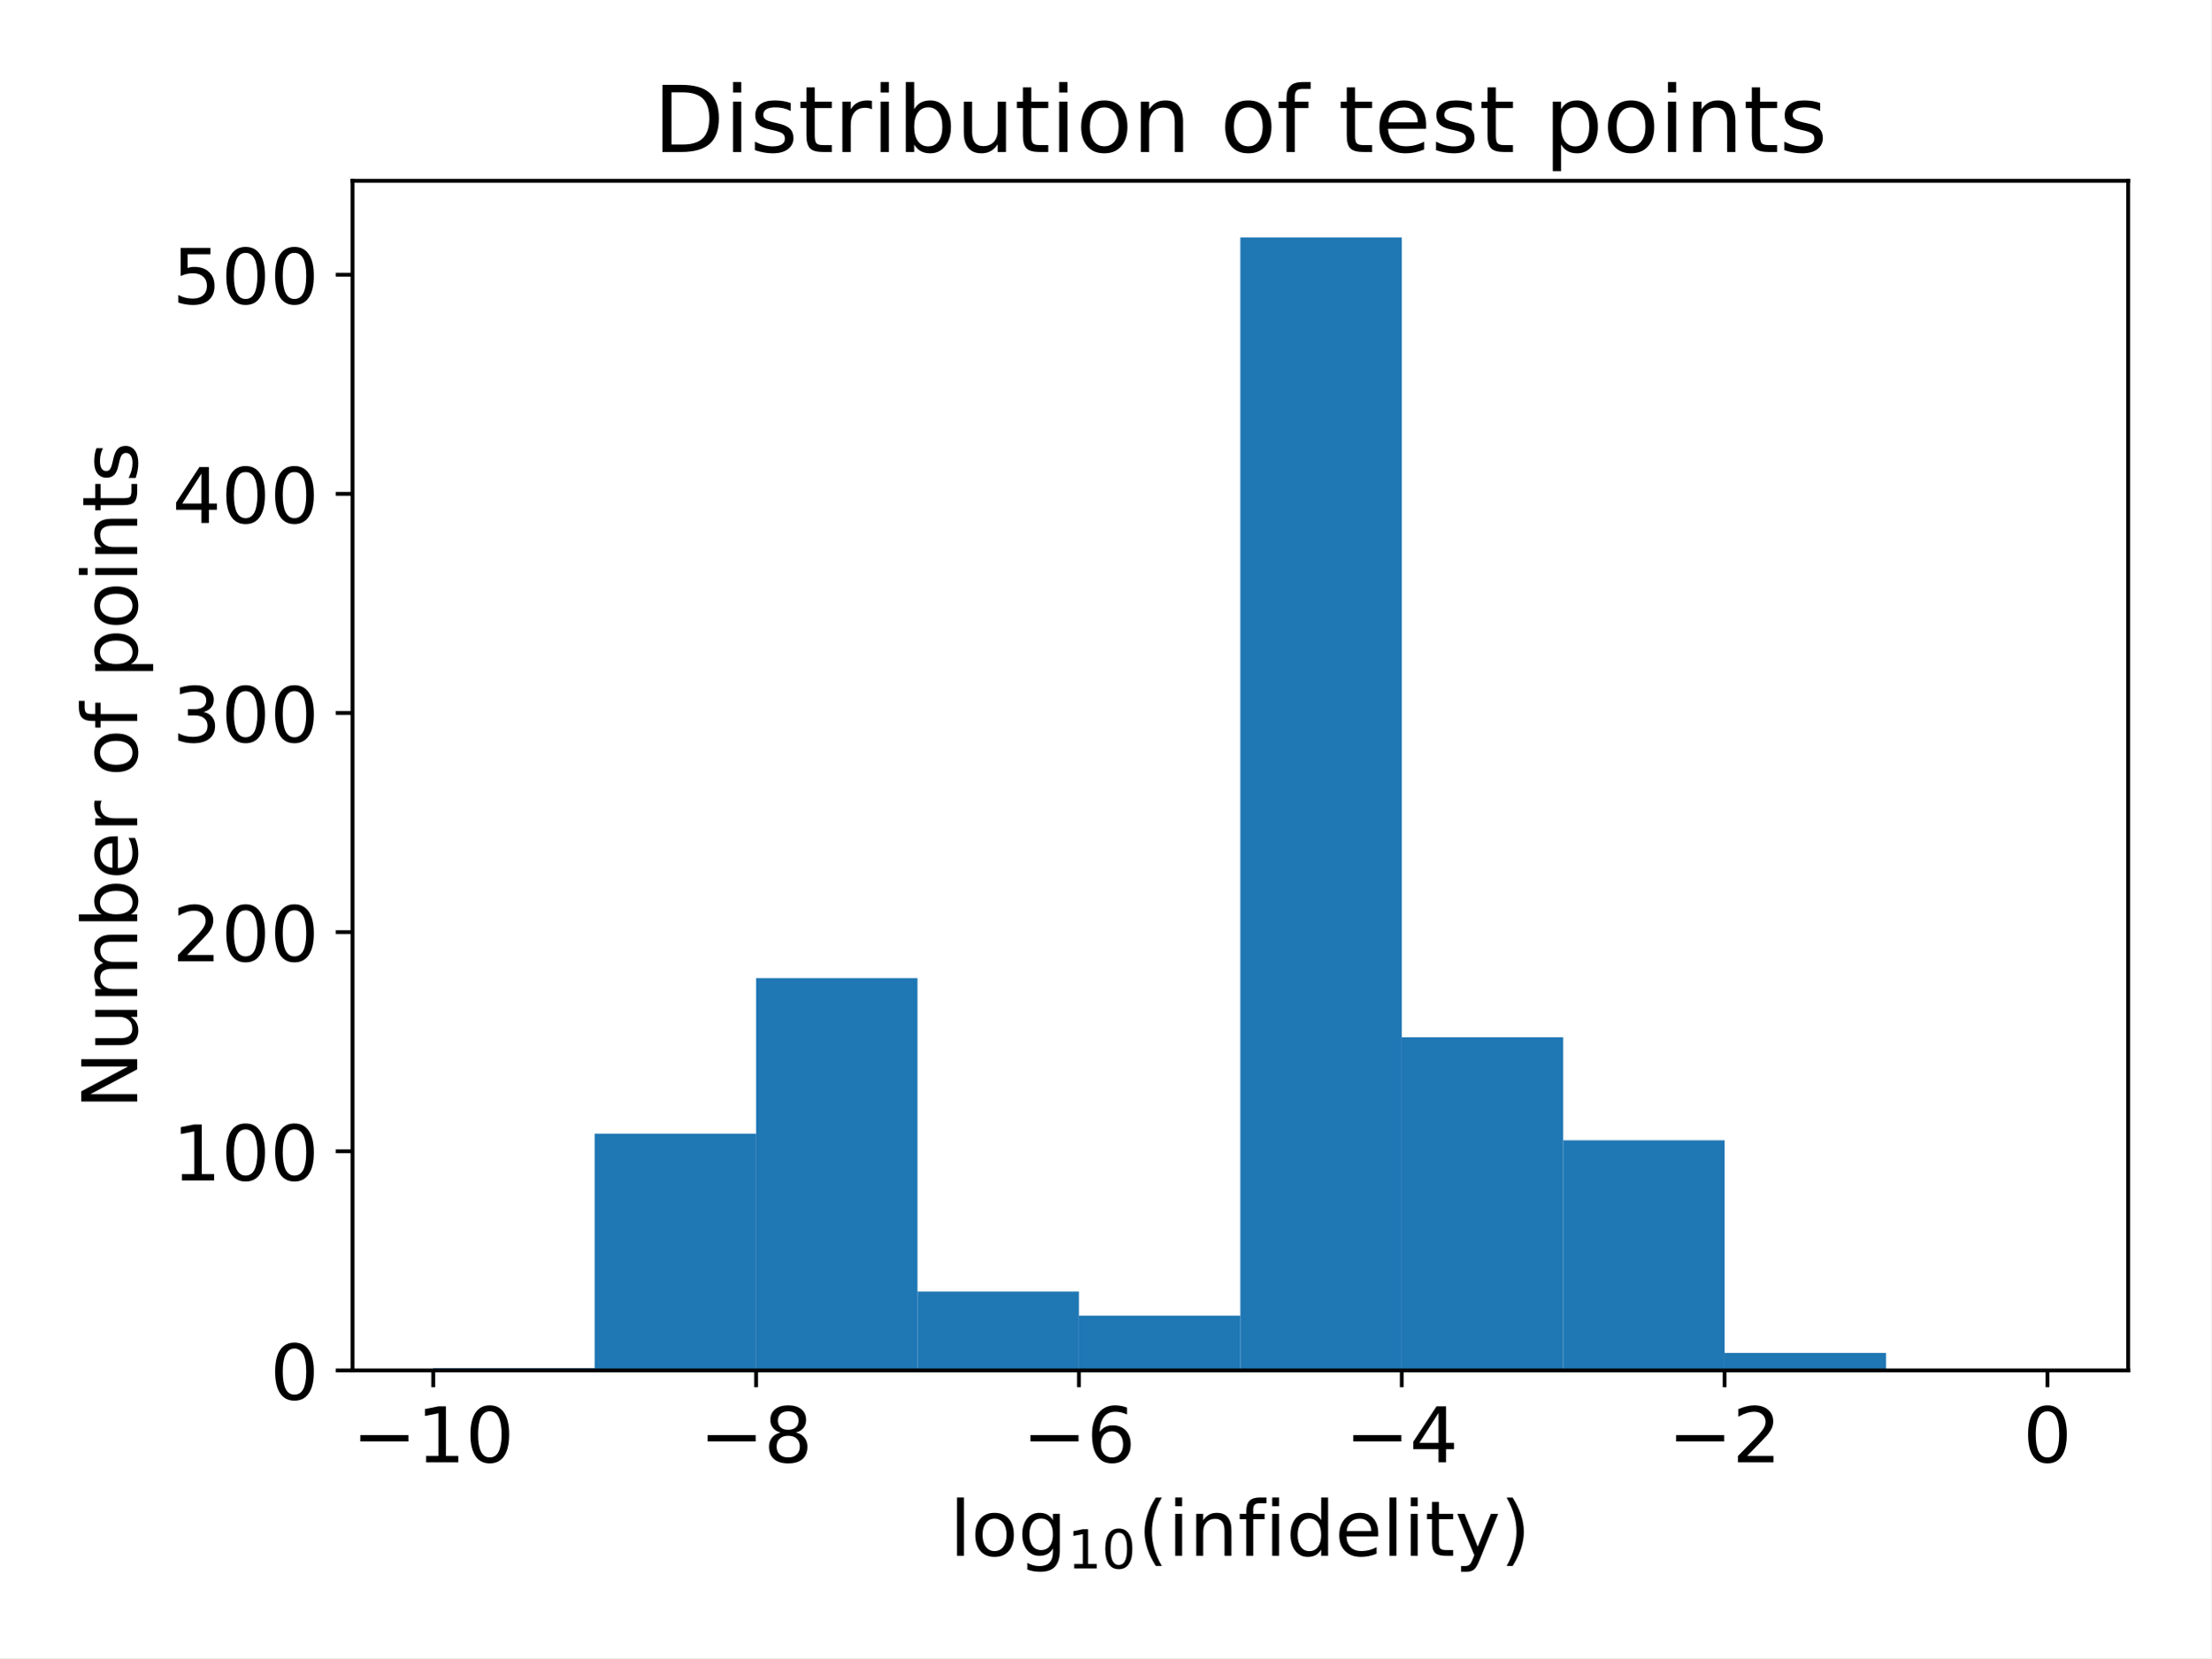
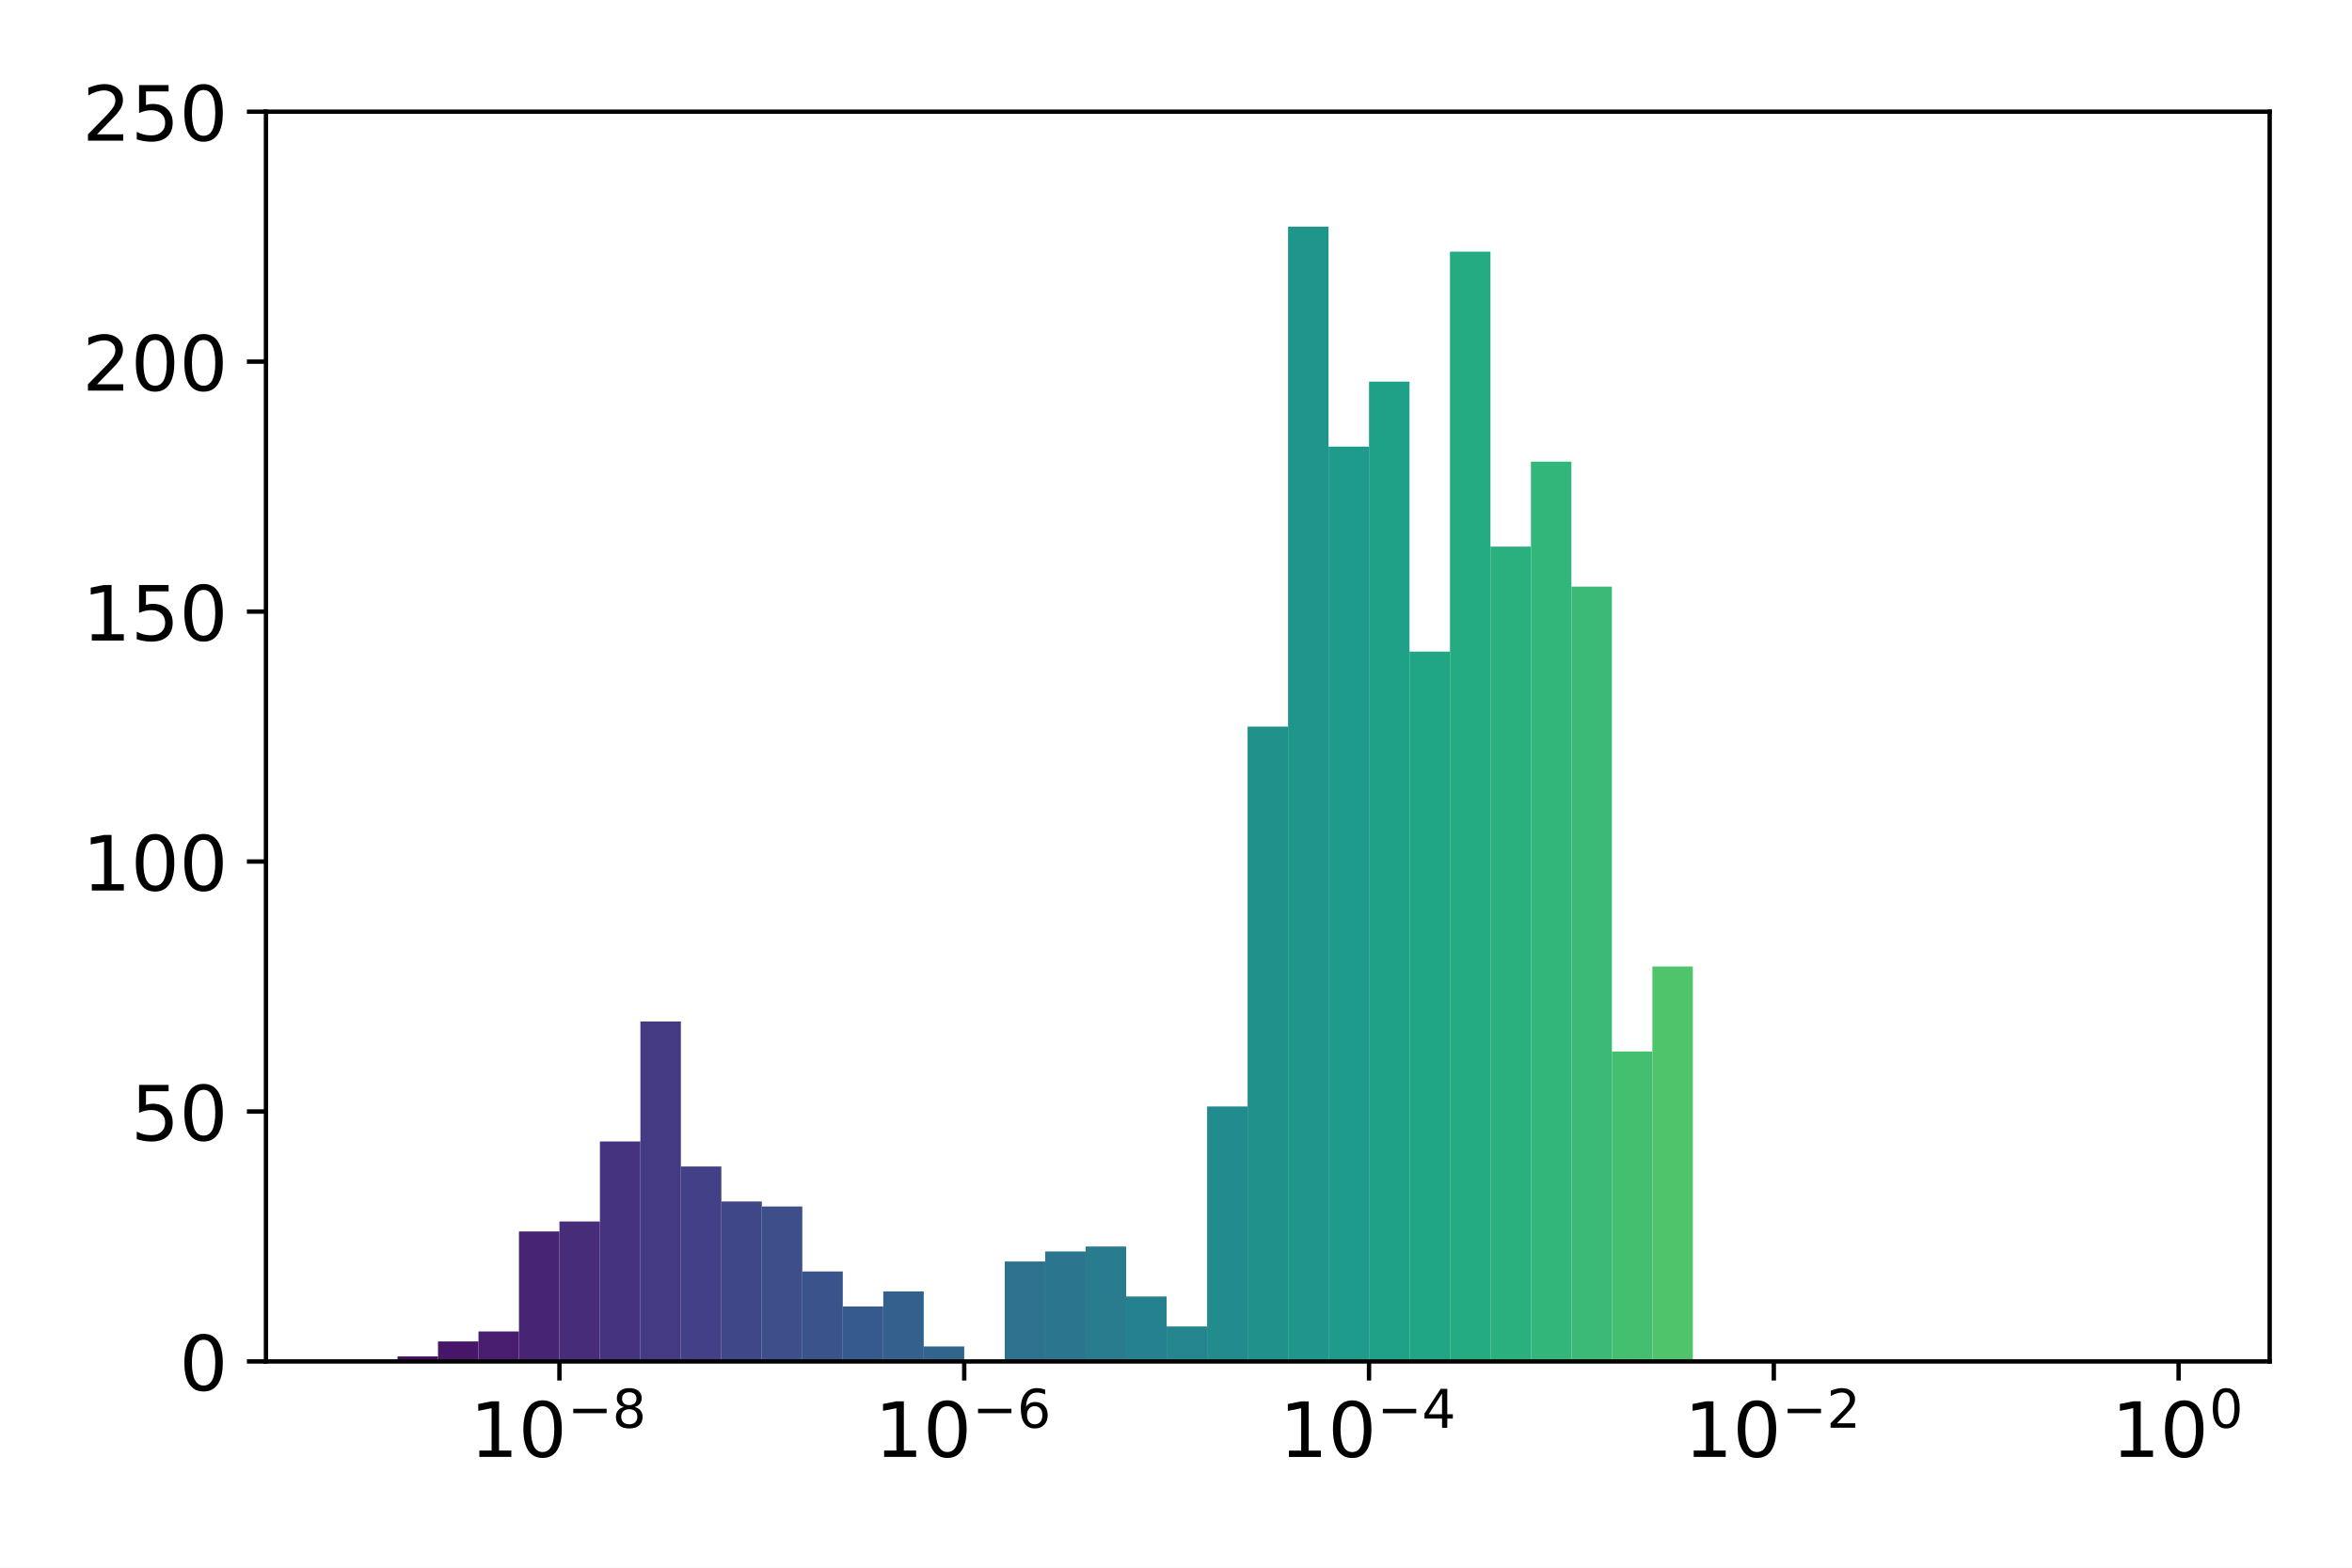
- <svg xmlns="http://www.w3.org/2000/svg" xmlns:xlink="http://www.w3.org/1999/xlink" width="460.8pt" height="345.6pt" viewBox="0 0 460.8 345.6" version="1.1">
+ <svg xmlns="http://www.w3.org/2000/svg" xmlns:xlink="http://www.w3.org/1999/xlink" width="432pt" height="288pt" viewBox="0 0 432 288" version="1.1">
  <defs>
    <style type="text/css">*{stroke-linejoin: round; stroke-linecap: butt}</style>
  </defs>
  <g id="figure_1">
    <g id="patch_1">
-       <path d="M 0 345.6  L 460.8 345.6  L 460.8 0  L 0 0  z " style="fill: #ffffff" />
+       <path d="M 0 288  L 432 288  L 432 0  L 0 0  z " style="fill: #ffffff" />
    </g>
    <g id="axes_1">
      <g id="patch_2">
-         <path d="M 73.46 285.64  L 443.52 285.64  L 443.52 37.68  L 73.46 37.68  z " style="fill: #ffffff" />
+         <path d="M 48.85 250.112  L 416.88 250.112  L 416.88 20.52  L 48.85 20.52  z " style="fill: #ffffff" />
      </g>
      <g id="patch_3">
-         <path d="M 90.281 285.64  L 123.923 285.64  L 123.923 285.183  L 90.281 285.183  z " clip-path="url(#p1a41795c93)" style="fill: #1f77b4" />
+         <path d="M 65.579 250.112  L 73.014 250.112  L 73.014 250.112  L 65.579 250.112  z " clip-path="url(#p03cab49d89)" style="fill: #450559" />
      </g>
      <g id="patch_4">
-         <path d="M 123.923 285.64  L 157.565 285.64  L 157.565 236.308  L 123.923 236.308  z " clip-path="url(#p1a41795c93)" style="fill: #1f77b4" />
+         <path d="M 73.014 250.112  L 80.449 250.112  L 80.449 249.194  L 73.014 249.194  z " clip-path="url(#p03cab49d89)" style="fill: #470d60" />
      </g>
      <g id="patch_5">
-         <path d="M 157.565 285.64  L 191.206 285.64  L 191.206 203.877  L 157.565 203.877  z " clip-path="url(#p1a41795c93)" style="fill: #1f77b4" />
+         <path d="M 80.449 250.112  L 87.883 250.112  L 87.883 246.439  L 80.449 246.439  z " clip-path="url(#p03cab49d89)" style="fill: #481668" />
      </g>
      <g id="patch_6">
-         <path d="M 191.206 285.64  L 224.848 285.64  L 224.848 269.196  L 191.206 269.196  z " clip-path="url(#p1a41795c93)" style="fill: #1f77b4" />
+         <path d="M 87.883 250.112  L 95.318 250.112  L 95.318 244.602  L 87.883 244.602  z " clip-path="url(#p03cab49d89)" style="fill: #481d6f" />
      </g>
      <g id="patch_7">
-         <path d="M 224.848 285.64  L 258.49 285.64  L 258.49 274.221  L 224.848 274.221  z " clip-path="url(#p1a41795c93)" style="fill: #1f77b4" />
+         <path d="M 95.318 250.112  L 102.753 250.112  L 102.753 226.234  L 95.318 226.234  z " clip-path="url(#p03cab49d89)" style="fill: #482475" />
      </g>
      <g id="patch_8">
-         <path d="M 258.49 285.64  L 292.132 285.64  L 292.132 49.488  L 258.49 49.488  z " clip-path="url(#p1a41795c93)" style="fill: #1f77b4" />
+         <path d="M 102.753 250.112  L 110.188 250.112  L 110.188 224.398  L 102.753 224.398  z " clip-path="url(#p03cab49d89)" style="fill: #472c7a" />
      </g>
      <g id="patch_9">
-         <path d="M 292.132 285.64  L 325.774 285.64  L 325.774 216.21  L 292.132 216.21  z " clip-path="url(#p1a41795c93)" style="fill: #1f77b4" />
+         <path d="M 110.188 250.112  L 117.623 250.112  L 117.623 209.704  L 110.188 209.704  z " clip-path="url(#p03cab49d89)" style="fill: #46337f" />
      </g>
      <g id="patch_10">
-         <path d="M 325.774 285.64  L 359.415 285.64  L 359.415 237.679  L 325.774 237.679  z " clip-path="url(#p1a41795c93)" style="fill: #1f77b4" />
+         <path d="M 117.623 250.112  L 125.058 250.112  L 125.058 187.663  L 117.623 187.663  z " clip-path="url(#p03cab49d89)" style="fill: #443983" />
      </g>
      <g id="patch_11">
-         <path d="M 359.415 285.64  L 393.057 285.64  L 393.057 281.986  L 359.415 281.986  z " clip-path="url(#p1a41795c93)" style="fill: #1f77b4" />
+         <path d="M 125.058 250.112  L 132.493 250.112  L 132.493 214.296  L 125.058 214.296  z " clip-path="url(#p03cab49d89)" style="fill: #424086" />
      </g>
      <g id="patch_12">
-         <path d="M 393.057 285.64  L 426.699 285.64  L 426.699 285.64  L 393.057 285.64  z " clip-path="url(#p1a41795c93)" style="fill: #1f77b4" />
+         <path d="M 132.493 250.112  L 139.928 250.112  L 139.928 220.724  L 132.493 220.724  z " clip-path="url(#p03cab49d89)" style="fill: #3f4788" />
+       </g>
+       <g id="patch_13">
+         <path d="M 139.928 250.112  L 147.363 250.112  L 147.363 221.643  L 139.928 221.643  z " clip-path="url(#p03cab49d89)" style="fill: #3d4e8a" />
+       </g>
+       <g id="patch_14">
+         <path d="M 147.363 250.112  L 154.798 250.112  L 154.798 233.581  L 147.363 233.581  z " clip-path="url(#p03cab49d89)" style="fill: #3a538b" />
+       </g>
+       <g id="patch_15">
+         <path d="M 154.798 250.112  L 162.233 250.112  L 162.233 240.01  L 154.798 240.01  z " clip-path="url(#p03cab49d89)" style="fill: #375a8c" />
+       </g>
+       <g id="patch_16">
+         <path d="M 162.233 250.112  L 169.668 250.112  L 169.668 237.255  L 162.233 237.255  z " clip-path="url(#p03cab49d89)" style="fill: #34608d" />
+       </g>
+       <g id="patch_17">
+         <path d="M 169.668 250.112  L 177.103 250.112  L 177.103 247.357  L 169.668 247.357  z " clip-path="url(#p03cab49d89)" style="fill: #32658e" />
+       </g>
+       <g id="patch_18">
+         <path d="M 177.103 250.112  L 184.538 250.112  L 184.538 250.112  L 177.103 250.112  z " clip-path="url(#p03cab49d89)" style="fill: #2f6b8e" />
+       </g>
+       <g id="patch_19">
+         <path d="M 184.538 250.112  L 191.973 250.112  L 191.973 231.745  L 184.538 231.745  z " clip-path="url(#p03cab49d89)" style="fill: #2d718e" />
+       </g>
+       <g id="patch_20">
+         <path d="M 191.973 250.112  L 199.408 250.112  L 199.408 229.908  L 191.973 229.908  z " clip-path="url(#p03cab49d89)" style="fill: #2b758e" />
+       </g>
+       <g id="patch_21">
+         <path d="M 199.408 250.112  L 206.843 250.112  L 206.843 228.99  L 199.408 228.99  z " clip-path="url(#p03cab49d89)" style="fill: #297b8e" />
+       </g>
+       <g id="patch_22">
+         <path d="M 206.843 250.112  L 214.278 250.112  L 214.278 238.173  L 206.843 238.173  z " clip-path="url(#p03cab49d89)" style="fill: #26818e" />
+       </g>
+       <g id="patch_23">
+         <path d="M 214.278 250.112  L 221.713 250.112  L 221.713 243.683  L 214.278 243.683  z " clip-path="url(#p03cab49d89)" style="fill: #25858e" />
+       </g>
+       <g id="patch_24">
+         <path d="M 221.713 250.112  L 229.148 250.112  L 229.148 203.275  L 221.713 203.275  z " clip-path="url(#p03cab49d89)" style="fill: #228b8d" />
+       </g>
+       <g id="patch_25">
+         <path d="M 229.148 250.112  L 236.582 250.112  L 236.582 133.479  L 229.148 133.479  z " clip-path="url(#p03cab49d89)" style="fill: #21918c" />
+       </g>
+       <g id="patch_26">
+         <path d="M 236.582 250.112  L 244.017 250.112  L 244.017 41.642  L 236.582 41.642  z " clip-path="url(#p03cab49d89)" style="fill: #1f968b" />
+       </g>
+       <g id="patch_27">
+         <path d="M 244.017 250.112  L 251.452 250.112  L 251.452 82.051  L 244.017 82.051  z " clip-path="url(#p03cab49d89)" style="fill: #1e9b8a" />
+       </g>
+       <g id="patch_28">
+         <path d="M 251.452 250.112  L 258.887 250.112  L 258.887 70.112  L 251.452 70.112  z " clip-path="url(#p03cab49d89)" style="fill: #1fa188" />
+       </g>
+       <g id="patch_29">
+         <path d="M 258.887 250.112  L 266.322 250.112  L 266.322 119.704  L 258.887 119.704  z " clip-path="url(#p03cab49d89)" style="fill: #21a685" />
+       </g>
+       <g id="patch_30">
+         <path d="M 266.322 250.112  L 273.757 250.112  L 273.757 46.234  L 266.322 46.234  z " clip-path="url(#p03cab49d89)" style="fill: #25ab82" />
+       </g>
+       <g id="patch_31">
+         <path d="M 273.757 250.112  L 281.192 250.112  L 281.192 100.418  L 273.757 100.418  z " clip-path="url(#p03cab49d89)" style="fill: #2ab07f" />
+       </g>
+       <g id="patch_32">
+         <path d="M 281.192 250.112  L 288.627 250.112  L 288.627 84.806  L 281.192 84.806  z " clip-path="url(#p03cab49d89)" style="fill: #32b67a" />
+       </g>
+       <g id="patch_33">
+         <path d="M 288.627 250.112  L 296.062 250.112  L 296.062 107.765  L 288.627 107.765  z " clip-path="url(#p03cab49d89)" style="fill: #3aba76" />
+       </g>
+       <g id="patch_34">
+         <path d="M 296.062 250.112  L 303.497 250.112  L 303.497 193.173  L 296.062 193.173  z " clip-path="url(#p03cab49d89)" style="fill: #44bf70" />
+       </g>
+       <g id="patch_35">
+         <path d="M 303.497 250.112  L 310.932 250.112  L 310.932 177.561  L 303.497 177.561  z " clip-path="url(#p03cab49d89)" style="fill: #50c46a" />
+       </g>
+       <g id="patch_36">
+         <path d="M 310.932 250.112  L 318.367 250.112  L 318.367 250.112  L 310.932 250.112  z " clip-path="url(#p03cab49d89)" style="fill: #5ac864" />
+       </g>
+       <g id="patch_37">
+         <path d="M 318.367 250.112  L 325.802 250.112  L 325.802 250.112  L 318.367 250.112  z " clip-path="url(#p03cab49d89)" style="fill: #67cc5c" />
+       </g>
+       <g id="patch_38">
+         <path d="M 325.802 250.112  L 333.237 250.112  L 333.237 250.112  L 325.802 250.112  z " clip-path="url(#p03cab49d89)" style="fill: #75d054" />
+       </g>
+       <g id="patch_39">
+         <path d="M 333.237 250.112  L 340.672 250.112  L 340.672 250.112  L 333.237 250.112  z " clip-path="url(#p03cab49d89)" style="fill: #81d34d" />
+       </g>
+       <g id="patch_40">
+         <path d="M 340.672 250.112  L 348.107 250.112  L 348.107 250.112  L 340.672 250.112  z " clip-path="url(#p03cab49d89)" style="fill: #90d743" />
+       </g>
+       <g id="patch_41">
+         <path d="M 348.107 250.112  L 355.542 250.112  L 355.542 250.112  L 348.107 250.112  z " clip-path="url(#p03cab49d89)" style="fill: #a0da39" />
+       </g>
+       <g id="patch_42">
+         <path d="M 355.542 250.112  L 362.977 250.112  L 362.977 250.112  L 355.542 250.112  z " clip-path="url(#p03cab49d89)" style="fill: #b0dd2f" />
+       </g>
+       <g id="patch_43">
+         <path d="M 362.977 250.112  L 370.412 250.112  L 370.412 250.112  L 362.977 250.112  z " clip-path="url(#p03cab49d89)" style="fill: #bddf26" />
+       </g>
+       <g id="patch_44">
+         <path d="M 370.412 250.112  L 377.847 250.112  L 377.847 250.112  L 370.412 250.112  z " clip-path="url(#p03cab49d89)" style="fill: #cde11d" />
+       </g>
+       <g id="patch_45">
+         <path d="M 377.847 250.112  L 385.281 250.112  L 385.281 250.112  L 377.847 250.112  z " clip-path="url(#p03cab49d89)" style="fill: #dde318" />
+       </g>
+       <g id="patch_46">
+         <path d="M 385.281 250.112  L 392.716 250.112  L 392.716 250.112  L 385.281 250.112  z " clip-path="url(#p03cab49d89)" style="fill: #eae51a" />
+       </g>
+       <g id="patch_47">
+         <path d="M 392.716 250.112  L 400.151 250.112  L 400.151 250.112  L 392.716 250.112  z " clip-path="url(#p03cab49d89)" style="fill: #f8e621" />
      </g>
      <g id="matplotlib.axis_1">
        <g id="xtick_1">
          <g id="line2d_1">
            <defs>
-               <path id="m1c0f7dd392" d="M 0 0  L 0 3.5  " style="stroke: #000000; stroke-width: 0.8" />
+               <path id="mf6083e3ed9" d="M 0 0  L 0 3.5  " style="stroke: #000000; stroke-width: 0.8" />
            </defs>
            <g>
-               <use xlink:href="#m1c0f7dd392" x="90.281" y="285.64" style="stroke: #000000; stroke-width: 0.8" />
+               <use xlink:href="#mf6083e3ed9" x="102.753" y="250.112" style="stroke: #000000; stroke-width: 0.8" />
            </g>
          </g>
          <g id="text_1">
-             <g transform="translate(73.39716 304.7975)scale(0.16 -0.16)">
-               <defs>
-                 <path id="DejaVuSans-2212" d="M 678 2272  L 4684 2272  L 4684 1741  L 678 1741  L 678 2272  z " transform="scale(0.015625)" />
+             <g transform="translate(86.30338 267.7498) scale(0.14 -0.14)">
+               <defs>
                <path id="DejaVuSans-31" d="M 794 531  L 1825 531  L 1825 4091  L 703 3866  L 703 4441  L 1819 4666  L 2450 4666  L 2450 531  L 3481 531  L 3481 0  L 794 0  L 794 531  z " transform="scale(0.015625)" />
                <path id="DejaVuSans-30" d="M 2034 4250  Q 1547 4250 1301 3770  Q 1056 3291 1056 2328  Q 1056 1369 1301 889  Q 1547 409 2034 409  Q 2525 409 2770 889  Q 3016 1369 3016 2328  Q 3016 3291 2770 3770  Q 2525 4250 2034 4250  z M 2034 4750  Q 2819 4750 3233 4129  Q 3647 3509 3647 2328  Q 3647 1150 3233 529  Q 2819 -91 2034 -91  Q 1250 -91 836 529  Q 422 1150 422 2328  Q 422 3509 836 4129  Q 1250 4750 2034 4750  z " transform="scale(0.015625)" />
-               </defs>
-               <use xlink:href="#DejaVuSans-2212" />
-               <use xlink:href="#DejaVuSans-31" x="83.789" />
-               <use xlink:href="#DejaVuSans-30" x="147.412" />
+                 <path id="DejaVuSans-2212" d="M 678 2272  L 4684 2272  L 4684 1741  L 678 1741  L 678 2272  z " transform="scale(0.015625)" />
+                 <path id="DejaVuSans-38" d="M 2034 2216  Q 1584 2216 1326 1975  Q 1069 1734 1069 1313  Q 1069 891 1326 650  Q 1584 409 2034 409  Q 2484 409 2743 651  Q 3003 894 3003 1313  Q 3003 1734 2745 1975  Q 2488 2216 2034 2216  z M 1403 2484  Q 997 2584 770 2862  Q 544 3141 544 3541  Q 544 4100 942 4425  Q 1341 4750 2034 4750  Q 2731 4750 3128 4425  Q 3525 4100 3525 3541  Q 3525 3141 3298 2862  Q 3072 2584 2669 2484  Q 3125 2378 3379 2068  Q 3634 1759 3634 1313  Q 3634 634 3220 271  Q 2806 -91 2034 -91  Q 1263 -91 848 271  Q 434 634 434 1313  Q 434 1759 690 2068  Q 947 2378 1403 2484  z M 1172 3481  Q 1172 3119 1398 2916  Q 1625 2713 2034 2713  Q 2441 2713 2670 2916  Q 2900 3119 2900 3481  Q 2900 3844 2670 4047  Q 2441 4250 2034 4250  Q 1625 4250 1398 4047  Q 1172 3844 1172 3481  z " transform="scale(0.015625)" />
+               </defs>
+               <use xlink:href="#DejaVuSans-31" transform="translate(0 0.765625)" />
+               <use xlink:href="#DejaVuSans-30" transform="translate(63.62305 0.765625)" />
+               <use xlink:href="#DejaVuSans-2212" transform="translate(128.2031 39.04688) scale(0.7)" />
+               <use xlink:href="#DejaVuSans-38" transform="translate(186.8555 39.04688) scale(0.7)" />
            </g>
          </g>
        </g>
        <g id="xtick_2">
          <g id="line2d_2">
            <g>
-               <use xlink:href="#m1c0f7dd392" x="157.565" y="285.64" style="stroke: #000000; stroke-width: 0.8" />
+               <use xlink:href="#mf6083e3ed9" x="177.103" y="250.112" style="stroke: #000000; stroke-width: 0.8" />
            </g>
          </g>
          <g id="text_2">
-             <g transform="translate(145.7708 304.7975)scale(0.16 -0.16)">
-               <defs>
-                 <path id="DejaVuSans-38" d="M 2034 2216  Q 1584 2216 1326 1975  Q 1069 1734 1069 1313  Q 1069 891 1326 650  Q 1584 409 2034 409  Q 2484 409 2743 651  Q 3003 894 3003 1313  Q 3003 1734 2745 1975  Q 2488 2216 2034 2216  z M 1403 2484  Q 997 2584 770 2862  Q 544 3141 544 3541  Q 544 4100 942 4425  Q 1341 4750 2034 4750  Q 2731 4750 3128 4425  Q 3525 4100 3525 3541  Q 3525 3141 3298 2862  Q 3072 2584 2669 2484  Q 3125 2378 3379 2068  Q 3634 1759 3634 1313  Q 3634 634 3220 271  Q 2806 -91 2034 -91  Q 1263 -91 848 271  Q 434 634 434 1313  Q 434 1759 690 2068  Q 947 2378 1403 2484  z M 1172 3481  Q 1172 3119 1398 2916  Q 1625 2713 2034 2713  Q 2441 2713 2670 2916  Q 2900 3119 2900 3481  Q 2900 3844 2670 4047  Q 2441 4250 2034 4250  Q 1625 4250 1398 4047  Q 1172 3844 1172 3481  z " transform="scale(0.015625)" />
-               </defs>
-               <use xlink:href="#DejaVuSans-2212" />
-               <use xlink:href="#DejaVuSans-38" x="83.789" />
+             <g transform="translate(160.6529 267.7498) scale(0.14 -0.14)">
+               <defs>
+                 <path id="DejaVuSans-36" d="M 2113 2584  Q 1688 2584 1439 2293  Q 1191 2003 1191 1497  Q 1191 994 1439 701  Q 1688 409 2113 409  Q 2538 409 2786 701  Q 3034 994 3034 1497  Q 3034 2003 2786 2293  Q 2538 2584 2113 2584  z M 3366 4563  L 3366 3988  Q 3128 4100 2886 4159  Q 2644 4219 2406 4219  Q 1781 4219 1451 3797  Q 1122 3375 1075 2522  Q 1259 2794 1537 2939  Q 1816 3084 2150 3084  Q 2853 3084 3261 2657  Q 3669 2231 3669 1497  Q 3669 778 3244 343  Q 2819 -91 2113 -91  Q 1303 -91 875 529  Q 447 1150 447 2328  Q 447 3434 972 4092  Q 1497 4750 2381 4750  Q 2619 4750 2861 4703  Q 3103 4656 3366 4563  z " transform="scale(0.015625)" />
+               </defs>
+               <use xlink:href="#DejaVuSans-31" transform="translate(0 0.765625)" />
+               <use xlink:href="#DejaVuSans-30" transform="translate(63.62305 0.765625)" />
+               <use xlink:href="#DejaVuSans-2212" transform="translate(128.2031 39.04688) scale(0.7)" />
+               <use xlink:href="#DejaVuSans-36" transform="translate(186.8555 39.04688) scale(0.7)" />
            </g>
          </g>
        </g>
        <g id="xtick_3">
          <g id="line2d_3">
            <g>
-               <use xlink:href="#m1c0f7dd392" x="224.848" y="285.64" style="stroke: #000000; stroke-width: 0.8" />
+               <use xlink:href="#mf6083e3ed9" x="251.452" y="250.112" style="stroke: #000000; stroke-width: 0.8" />
            </g>
          </g>
          <g id="text_3">
-             <g transform="translate(213.0544 304.7975)scale(0.16 -0.16)">
-               <defs>
-                 <path id="DejaVuSans-36" d="M 2113 2584  Q 1688 2584 1439 2293  Q 1191 2003 1191 1497  Q 1191 994 1439 701  Q 1688 409 2113 409  Q 2538 409 2786 701  Q 3034 994 3034 1497  Q 3034 2003 2786 2293  Q 2538 2584 2113 2584  z M 3366 4563  L 3366 3988  Q 3128 4100 2886 4159  Q 2644 4219 2406 4219  Q 1781 4219 1451 3797  Q 1122 3375 1075 2522  Q 1259 2794 1537 2939  Q 1816 3084 2150 3084  Q 2853 3084 3261 2657  Q 3669 2231 3669 1497  Q 3669 778 3244 343  Q 2819 -91 2113 -91  Q 1303 -91 875 529  Q 447 1150 447 2328  Q 447 3434 972 4092  Q 1497 4750 2381 4750  Q 2619 4750 2861 4703  Q 3103 4656 3366 4563  z " transform="scale(0.015625)" />
-               </defs>
-               <use xlink:href="#DejaVuSans-2212" />
-               <use xlink:href="#DejaVuSans-36" x="83.789" />
+             <g transform="translate(235.0024 267.7498) scale(0.14 -0.14)">
+               <defs>
+                 <path id="DejaVuSans-34" d="M 2419 4116  L 825 1625  L 2419 1625  L 2419 4116  z M 2253 4666  L 3047 4666  L 3047 1625  L 3713 1625  L 3713 1100  L 3047 1100  L 3047 0  L 2419 0  L 2419 1100  L 313 1100  L 313 1709  L 2253 4666  z " transform="scale(0.015625)" />
+               </defs>
+               <use xlink:href="#DejaVuSans-31" transform="translate(0 0.684375)" />
+               <use xlink:href="#DejaVuSans-30" transform="translate(63.62305 0.684375)" />
+               <use xlink:href="#DejaVuSans-2212" transform="translate(128.2031 38.96563) scale(0.7)" />
+               <use xlink:href="#DejaVuSans-34" transform="translate(186.8555 38.96563) scale(0.7)" />
            </g>
          </g>
        </g>
        <g id="xtick_4">
          <g id="line2d_4">
            <g>
-               <use xlink:href="#m1c0f7dd392" x="292.132" y="285.64" style="stroke: #000000; stroke-width: 0.8" />
+               <use xlink:href="#mf6083e3ed9" x="325.802" y="250.112" style="stroke: #000000; stroke-width: 0.8" />
            </g>
          </g>
          <g id="text_4">
-             <g transform="translate(280.3381 304.7975)scale(0.16 -0.16)">
-               <defs>
-                 <path id="DejaVuSans-34" d="M 2419 4116  L 825 1625  L 2419 1625  L 2419 4116  z M 2253 4666  L 3047 4666  L 3047 1625  L 3713 1625  L 3713 1100  L 3047 1100  L 3047 0  L 2419 0  L 2419 1100  L 313 1100  L 313 1709  L 2253 4666  z " transform="scale(0.015625)" />
-               </defs>
-               <use xlink:href="#DejaVuSans-2212" />
-               <use xlink:href="#DejaVuSans-34" x="83.789" />
+             <g transform="translate(309.3519 267.7498) scale(0.14 -0.14)">
+               <defs>
+                 <path id="DejaVuSans-32" d="M 1228 531  L 3431 531  L 3431 0  L 469 0  L 469 531  Q 828 903 1448 1529  Q 2069 2156 2228 2338  Q 2531 2678 2651 2914  Q 2772 3150 2772 3378  Q 2772 3750 2511 3984  Q 2250 4219 1831 4219  Q 1534 4219 1204 4116  Q 875 4013 500 3803  L 500 4441  Q 881 4594 1212 4672  Q 1544 4750 1819 4750  Q 2544 4750 2975 4387  Q 3406 4025 3406 3419  Q 3406 3131 3298 2873  Q 3191 2616 2906 2266  Q 2828 2175 2409 1742  Q 1991 1309 1228 531  z " transform="scale(0.015625)" />
+               </defs>
+               <use xlink:href="#DejaVuSans-31" transform="translate(0 0.765625)" />
+               <use xlink:href="#DejaVuSans-30" transform="translate(63.62305 0.765625)" />
+               <use xlink:href="#DejaVuSans-2212" transform="translate(128.2031 39.04688) scale(0.7)" />
+               <use xlink:href="#DejaVuSans-32" transform="translate(186.8555 39.04688) scale(0.7)" />
            </g>
          </g>
        </g>
        <g id="xtick_5">
          <g id="line2d_5">
            <g>
-               <use xlink:href="#m1c0f7dd392" x="359.415" y="285.64" style="stroke: #000000; stroke-width: 0.8" />
+               <use xlink:href="#mf6083e3ed9" x="400.151" y="250.112" style="stroke: #000000; stroke-width: 0.8" />
            </g>
          </g>
          <g id="text_5">
-             <g transform="translate(347.6217 304.7975)scale(0.16 -0.16)">
-               <defs>
-                 <path id="DejaVuSans-32" d="M 1228 531  L 3431 531  L 3431 0  L 469 0  L 469 531  Q 828 903 1448 1529  Q 2069 2156 2228 2338  Q 2531 2678 2651 2914  Q 2772 3150 2772 3378  Q 2772 3750 2511 3984  Q 2250 4219 1831 4219  Q 1534 4219 1204 4116  Q 875 4013 500 3803  L 500 4441  Q 881 4594 1212 4672  Q 1544 4750 1819 4750  Q 2544 4750 2975 4387  Q 3406 4025 3406 3419  Q 3406 3131 3298 2873  Q 3191 2616 2906 2266  Q 2828 2175 2409 1742  Q 1991 1309 1228 531  z " transform="scale(0.015625)" />
-               </defs>
-               <use xlink:href="#DejaVuSans-2212" />
-               <use xlink:href="#DejaVuSans-32" x="83.789" />
-             </g>
-           </g>
-         </g>
-         <g id="xtick_6">
-           <g id="line2d_6">
-             <g>
-               <use xlink:href="#m1c0f7dd392" x="426.699" y="285.64" style="stroke: #000000; stroke-width: 0.8" />
-             </g>
-           </g>
-           <g id="text_6">
-             <g transform="translate(421.6091 304.7975)scale(0.16 -0.16)">
-               <use xlink:href="#DejaVuSans-30" />
-             </g>
-           </g>
-         </g>
-         <g id="text_7">
-           <g transform="translate(197.93 324.285)scale(0.16 -0.16)">
-             <defs>
-               <path id="DejaVuSans-6c" d="M 603 4863  L 1178 4863  L 1178 0  L 603 0  L 603 4863  z " transform="scale(0.015625)" />
-               <path id="DejaVuSans-6f" d="M 1959 3097  Q 1497 3097 1228 2736  Q 959 2375 959 1747  Q 959 1119 1226 758  Q 1494 397 1959 397  Q 2419 397 2687 759  Q 2956 1122 2956 1747  Q 2956 2369 2687 2733  Q 2419 3097 1959 3097  z M 1959 3584  Q 2709 3584 3137 3096  Q 3566 2609 3566 1747  Q 3566 888 3137 398  Q 2709 -91 1959 -91  Q 1206 -91 779 398  Q 353 888 353 1747  Q 353 2609 779 3096  Q 1206 3584 1959 3584  z " transform="scale(0.015625)" />
-               <path id="DejaVuSans-67" d="M 2906 1791  Q 2906 2416 2648 2759  Q 2391 3103 1925 3103  Q 1463 3103 1205 2759  Q 947 2416 947 1791  Q 947 1169 1205 825  Q 1463 481 1925 481  Q 2391 481 2648 825  Q 2906 1169 2906 1791  z M 3481 434  Q 3481 -459 3084 -895  Q 2688 -1331 1869 -1331  Q 1566 -1331 1297 -1286  Q 1028 -1241 775 -1147  L 775 -588  Q 1028 -725 1275 -790  Q 1522 -856 1778 -856  Q 2344 -856 2625 -561  Q 2906 -266 2906 331  L 2906 616  Q 2728 306 2450 153  Q 2172 0 1784 0  Q 1141 0 747 490  Q 353 981 353 1791  Q 353 2603 747 3093  Q 1141 3584 1784 3584  Q 2172 3584 2450 3431  Q 2728 3278 2906 2969  L 2906 3500  L 3481 3500  L 3481 434  z " transform="scale(0.015625)" />
-               <path id="DejaVuSans-28" d="M 1984 4856  Q 1566 4138 1362 3434  Q 1159 2731 1159 2009  Q 1159 1288 1364 580  Q 1569 -128 1984 -844  L 1484 -844  Q 1016 -109 783 600  Q 550 1309 550 2009  Q 550 2706 781 3412  Q 1013 4119 1484 4856  L 1984 4856  z " transform="scale(0.015625)" />
-               <path id="DejaVuSans-69" d="M 603 3500  L 1178 3500  L 1178 0  L 603 0  L 603 3500  z M 603 4863  L 1178 4863  L 1178 4134  L 603 4134  L 603 4863  z " transform="scale(0.015625)" />
-               <path id="DejaVuSans-6e" d="M 3513 2113  L 3513 0  L 2938 0  L 2938 2094  Q 2938 2591 2744 2837  Q 2550 3084 2163 3084  Q 1697 3084 1428 2787  Q 1159 2491 1159 1978  L 1159 0  L 581 0  L 581 3500  L 1159 3500  L 1159 2956  Q 1366 3272 1645 3428  Q 1925 3584 2291 3584  Q 2894 3584 3203 3211  Q 3513 2838 3513 2113  z " transform="scale(0.015625)" />
-               <path id="DejaVuSans-66" d="M 2375 4863  L 2375 4384  L 1825 4384  Q 1516 4384 1395 4259  Q 1275 4134 1275 3809  L 1275 3500  L 2222 3500  L 2222 3053  L 1275 3053  L 1275 0  L 697 0  L 697 3053  L 147 3053  L 147 3500  L 697 3500  L 697 3744  Q 697 4328 969 4595  Q 1241 4863 1831 4863  L 2375 4863  z " transform="scale(0.015625)" />
-               <path id="DejaVuSans-64" d="M 2906 2969  L 2906 4863  L 3481 4863  L 3481 0  L 2906 0  L 2906 525  Q 2725 213 2448 61  Q 2172 -91 1784 -91  Q 1150 -91 751 415  Q 353 922 353 1747  Q 353 2572 751 3078  Q 1150 3584 1784 3584  Q 2172 3584 2448 3432  Q 2725 3281 2906 2969  z M 947 1747  Q 947 1113 1208 752  Q 1469 391 1925 391  Q 2381 391 2643 752  Q 2906 1113 2906 1747  Q 2906 2381 2643 2742  Q 2381 3103 1925 3103  Q 1469 3103 1208 2742  Q 947 2381 947 1747  z " transform="scale(0.015625)" />
-               <path id="DejaVuSans-65" d="M 3597 1894  L 3597 1613  L 953 1613  Q 991 1019 1311 708  Q 1631 397 2203 397  Q 2534 397 2845 478  Q 3156 559 3463 722  L 3463 178  Q 3153 47 2828 -22  Q 2503 -91 2169 -91  Q 1331 -91 842 396  Q 353 884 353 1716  Q 353 2575 817 3079  Q 1281 3584 2069 3584  Q 2775 3584 3186 3129  Q 3597 2675 3597 1894  z M 3022 2063  Q 3016 2534 2758 2815  Q 2500 3097 2075 3097  Q 1594 3097 1305 2825  Q 1016 2553 972 2059  L 3022 2063  z " transform="scale(0.015625)" />
-               <path id="DejaVuSans-74" d="M 1172 4494  L 1172 3500  L 2356 3500  L 2356 3053  L 1172 3053  L 1172 1153  Q 1172 725 1289 603  Q 1406 481 1766 481  L 2356 481  L 2356 0  L 1766 0  Q 1100 0 847 248  Q 594 497 594 1153  L 594 3053  L 172 3053  L 172 3500  L 594 3500  L 594 4494  L 1172 4494  z " transform="scale(0.015625)" />
-               <path id="DejaVuSans-79" d="M 2059 -325  Q 1816 -950 1584 -1140  Q 1353 -1331 966 -1331  L 506 -1331  L 506 -850  L 844 -850  Q 1081 -850 1212 -737  Q 1344 -625 1503 -206  L 1606 56  L 191 3500  L 800 3500  L 1894 763  L 2988 3500  L 3597 3500  L 2059 -325  z " transform="scale(0.015625)" />
-               <path id="DejaVuSans-29" d="M 513 4856  L 1013 4856  Q 1481 4119 1714 3412  Q 1947 2706 1947 2009  Q 1947 1309 1714 600  Q 1481 -109 1013 -844  L 513 -844  Q 928 -128 1133 580  Q 1338 1288 1338 2009  Q 1338 2731 1133 3434  Q 928 4138 513 4856  z " transform="scale(0.015625)" />
-             </defs>
-             <use xlink:href="#DejaVuSans-6c" transform="translate(0 0.015625)" />
-             <use xlink:href="#DejaVuSans-6f" transform="translate(27.7832 0.015625)" />
-             <use xlink:href="#DejaVuSans-67" transform="translate(88.96484 0.015625)" />
-             <use xlink:href="#DejaVuSans-31" transform="translate(153.3984 -16.39062)scale(0.7)" />
-             <use xlink:href="#DejaVuSans-30" transform="translate(197.9346 -16.39062)scale(0.7)" />
-             <use xlink:href="#DejaVuSans-28" transform="translate(245.2051 0.015625)" />
-             <use xlink:href="#DejaVuSans-69" transform="translate(284.2188 0.015625)" />
-             <use xlink:href="#DejaVuSans-6e" transform="translate(312.002 0.015625)" />
-             <use xlink:href="#DejaVuSans-66" transform="translate(375.3809 0.015625)" />
-             <use xlink:href="#DejaVuSans-69" transform="translate(410.5859 0.015625)" />
-             <use xlink:href="#DejaVuSans-64" transform="translate(438.3691 0.015625)" />
-             <use xlink:href="#DejaVuSans-65" transform="translate(501.8457 0.015625)" />
-             <use xlink:href="#DejaVuSans-6c" transform="translate(563.3691 0.015625)" />
-             <use xlink:href="#DejaVuSans-69" transform="translate(591.1523 0.015625)" />
-             <use xlink:href="#DejaVuSans-74" transform="translate(618.9355 0.015625)" />
-             <use xlink:href="#DejaVuSans-79" transform="translate(658.1445 0.015625)" />
-             <use xlink:href="#DejaVuSans-29" transform="translate(717.3242 0.015625)" />
+             <g transform="translate(387.8314 267.7498) scale(0.14 -0.14)">
+               <use xlink:href="#DejaVuSans-31" transform="translate(0 0.765625)" />
+               <use xlink:href="#DejaVuSans-30" transform="translate(63.62305 0.765625)" />
+               <use xlink:href="#DejaVuSans-30" transform="translate(128.2031 39.04688) scale(0.7)" />
+             </g>
          </g>
        </g>
      </g>
      <g id="matplotlib.axis_2">
        <g id="ytick_1">
+           <g id="line2d_6">
+             <defs>
+               <path id="m9aa0e8697b" d="M 0 0  L -3.5 0  " style="stroke: #000000; stroke-width: 0.8" />
+             </defs>
+             <g>
+               <use xlink:href="#m9aa0e8697b" x="48.85" y="250.112" style="stroke: #000000; stroke-width: 0.8" />
+             </g>
+           </g>
+           <g id="text_6">
+             <g transform="translate(32.9425 255.4309) scale(0.14 -0.14)">
+               <use xlink:href="#DejaVuSans-30" />
+             </g>
+           </g>
+         </g>
+         <g id="ytick_2">
          <g id="line2d_7">
-             <defs>
-               <path id="ma8942f9e04" d="M 0 0  L -3.5 0  " style="stroke: #000000; stroke-width: 0.8" />
-             </defs>
-             <g>
-               <use xlink:href="#ma8942f9e04" x="73.46" y="285.64" style="stroke: #000000; stroke-width: 0.8" />
+             <g>
+               <use xlink:href="#m9aa0e8697b" x="48.85" y="204.194" style="stroke: #000000; stroke-width: 0.8" />
+             </g>
+           </g>
+           <g id="text_7">
+             <g transform="translate(24.035 209.5125) scale(0.14 -0.14)">
+               <defs>
+                 <path id="DejaVuSans-35" d="M 691 4666  L 3169 4666  L 3169 4134  L 1269 4134  L 1269 2991  Q 1406 3038 1543 3061  Q 1681 3084 1819 3084  Q 2600 3084 3056 2656  Q 3513 2228 3513 1497  Q 3513 744 3044 326  Q 2575 -91 1722 -91  Q 1428 -91 1123 -41  Q 819 9 494 109  L 494 744  Q 775 591 1075 516  Q 1375 441 1709 441  Q 2250 441 2565 725  Q 2881 1009 2881 1497  Q 2881 1984 2565 2268  Q 2250 2553 1709 2553  Q 1456 2553 1204 2497  Q 953 2441 691 2322  L 691 4666  z " transform="scale(0.015625)" />
+               </defs>
+               <use xlink:href="#DejaVuSans-35" />
+               <use xlink:href="#DejaVuSans-30" x="63.623" />
+             </g>
+           </g>
+         </g>
+         <g id="ytick_3">
+           <g id="line2d_8">
+             <g>
+               <use xlink:href="#m9aa0e8697b" x="48.85" y="158.275" style="stroke: #000000; stroke-width: 0.8" />
            </g>
          </g>
          <g id="text_8">
-             <g transform="translate(56.28 291.7188)scale(0.16 -0.16)">
-               <use xlink:href="#DejaVuSans-30" />
-             </g>
-           </g>
-         </g>
-         <g id="ytick_2">
-           <g id="line2d_8">
-             <g>
-               <use xlink:href="#ma8942f9e04" x="73.46" y="239.963" style="stroke: #000000; stroke-width: 0.8" />
-             </g>
-           </g>
-           <g id="text_9">
-             <g transform="translate(35.92 246.0413)scale(0.16 -0.16)">
+             <g transform="translate(15.1275 163.5941) scale(0.14 -0.14)">
              <use xlink:href="#DejaVuSans-31" />
              <use xlink:href="#DejaVuSans-30" x="63.623" />
              <use xlink:href="#DejaVuSans-30" x="127.246" />
            </g>
          </g>
        </g>
-         <g id="ytick_3">
+         <g id="ytick_4">
          <g id="line2d_9">
            <g>
-               <use xlink:href="#ma8942f9e04" x="73.46" y="194.285" style="stroke: #000000; stroke-width: 0.8" />
+               <use xlink:href="#m9aa0e8697b" x="48.85" y="112.357" style="stroke: #000000; stroke-width: 0.8" />
+             </g>
+           </g>
+           <g id="text_9">
+             <g transform="translate(15.1275 117.6757) scale(0.14 -0.14)">
+               <use xlink:href="#DejaVuSans-31" />
+               <use xlink:href="#DejaVuSans-35" x="63.623" />
+               <use xlink:href="#DejaVuSans-30" x="127.246" />
+             </g>
+           </g>
+         </g>
+         <g id="ytick_5">
+           <g id="line2d_10">
+             <g>
+               <use xlink:href="#m9aa0e8697b" x="48.85" y="66.438" style="stroke: #000000; stroke-width: 0.8" />
            </g>
          </g>
          <g id="text_10">
-             <g transform="translate(35.92 200.3639)scale(0.16 -0.16)">
+             <g transform="translate(15.1275 71.75731) scale(0.14 -0.14)">
              <use xlink:href="#DejaVuSans-32" />
              <use xlink:href="#DejaVuSans-30" x="63.623" />
              <use xlink:href="#DejaVuSans-30" x="127.246" />
            </g>
          </g>
        </g>
-         <g id="ytick_4">
-           <g id="line2d_10">
-             <g>
-               <use xlink:href="#ma8942f9e04" x="73.46" y="148.608" style="stroke: #000000; stroke-width: 0.8" />
+         <g id="ytick_6">
+           <g id="line2d_11">
+             <g>
+               <use xlink:href="#m9aa0e8697b" x="48.85" y="20.52" style="stroke: #000000; stroke-width: 0.8" />
            </g>
          </g>
          <g id="text_11">
-             <g transform="translate(35.92 154.6864)scale(0.16 -0.16)">
-               <defs>
-                 <path id="DejaVuSans-33" d="M 2597 2516  Q 3050 2419 3304 2112  Q 3559 1806 3559 1356  Q 3559 666 3084 287  Q 2609 -91 1734 -91  Q 1441 -91 1130 -33  Q 819 25 488 141  L 488 750  Q 750 597 1062 519  Q 1375 441 1716 441  Q 2309 441 2620 675  Q 2931 909 2931 1356  Q 2931 1769 2642 2001  Q 2353 2234 1838 2234  L 1294 2234  L 1294 2753  L 1863 2753  Q 2328 2753 2575 2939  Q 2822 3125 2822 3475  Q 2822 3834 2567 4026  Q 2313 4219 1838 4219  Q 1578 4219 1281 4162  Q 984 4106 628 3988  L 628 4550  Q 988 4650 1302 4700  Q 1616 4750 1894 4750  Q 2613 4750 3031 4423  Q 3450 4097 3450 3541  Q 3450 3153 3228 2886  Q 3006 2619 2597 2516  z " transform="scale(0.015625)" />
-               </defs>
-               <use xlink:href="#DejaVuSans-33" />
-               <use xlink:href="#DejaVuSans-30" x="63.623" />
+             <g transform="translate(15.1275 25.83891) scale(0.14 -0.14)">
+               <use xlink:href="#DejaVuSans-32" />
+               <use xlink:href="#DejaVuSans-35" x="63.623" />
              <use xlink:href="#DejaVuSans-30" x="127.246" />
            </g>
          </g>
        </g>
-         <g id="ytick_5">
-           <g id="line2d_11">
-             <g>
-               <use xlink:href="#ma8942f9e04" x="73.46" y="102.93" style="stroke: #000000; stroke-width: 0.8" />
-             </g>
-           </g>
-           <g id="text_12">
-             <g transform="translate(35.92 109.009)scale(0.16 -0.16)">
-               <use xlink:href="#DejaVuSans-34" />
-               <use xlink:href="#DejaVuSans-30" x="63.623" />
-               <use xlink:href="#DejaVuSans-30" x="127.246" />
-             </g>
-           </g>
-         </g>
-         <g id="ytick_6">
-           <g id="line2d_12">
-             <g>
-               <use xlink:href="#ma8942f9e04" x="73.46" y="57.253" style="stroke: #000000; stroke-width: 0.8" />
-             </g>
-           </g>
-           <g id="text_13">
-             <g transform="translate(35.92 63.33153)scale(0.16 -0.16)">
-               <defs>
-                 <path id="DejaVuSans-35" d="M 691 4666  L 3169 4666  L 3169 4134  L 1269 4134  L 1269 2991  Q 1406 3038 1543 3061  Q 1681 3084 1819 3084  Q 2600 3084 3056 2656  Q 3513 2228 3513 1497  Q 3513 744 3044 326  Q 2575 -91 1722 -91  Q 1428 -91 1123 -41  Q 819 9 494 109  L 494 744  Q 775 591 1075 516  Q 1375 441 1709 441  Q 2250 441 2565 725  Q 2881 1009 2881 1497  Q 2881 1984 2565 2268  Q 2250 2553 1709 2553  Q 1456 2553 1204 2497  Q 953 2441 691 2322  L 691 4666  z " transform="scale(0.015625)" />
-               </defs>
-               <use xlink:href="#DejaVuSans-35" />
-               <use xlink:href="#DejaVuSans-30" x="63.623" />
-               <use xlink:href="#DejaVuSans-30" x="127.246" />
-             </g>
-           </g>
-         </g>
-         <g id="text_14">
-           <g transform="translate(28.5925 231.1637)rotate(-90)scale(0.16 -0.16)">
-             <defs>
-               <path id="DejaVuSans-4e" d="M 628 4666  L 1478 4666  L 3547 763  L 3547 4666  L 4159 4666  L 4159 0  L 3309 0  L 1241 3903  L 1241 0  L 628 0  L 628 4666  z " transform="scale(0.015625)" />
-               <path id="DejaVuSans-75" d="M 544 1381  L 544 3500  L 1119 3500  L 1119 1403  Q 1119 906 1312 657  Q 1506 409 1894 409  Q 2359 409 2629 706  Q 2900 1003 2900 1516  L 2900 3500  L 3475 3500  L 3475 0  L 2900 0  L 2900 538  Q 2691 219 2414 64  Q 2138 -91 1772 -91  Q 1169 -91 856 284  Q 544 659 544 1381  z M 1991 3584  L 1991 3584  z " transform="scale(0.015625)" />
-               <path id="DejaVuSans-6d" d="M 3328 2828  Q 3544 3216 3844 3400  Q 4144 3584 4550 3584  Q 5097 3584 5394 3201  Q 5691 2819 5691 2113  L 5691 0  L 5113 0  L 5113 2094  Q 5113 2597 4934 2840  Q 4756 3084 4391 3084  Q 3944 3084 3684 2787  Q 3425 2491 3425 1978  L 3425 0  L 2847 0  L 2847 2094  Q 2847 2600 2669 2842  Q 2491 3084 2119 3084  Q 1678 3084 1418 2786  Q 1159 2488 1159 1978  L 1159 0  L 581 0  L 581 3500  L 1159 3500  L 1159 2956  Q 1356 3278 1631 3431  Q 1906 3584 2284 3584  Q 2666 3584 2933 3390  Q 3200 3197 3328 2828  z " transform="scale(0.015625)" />
-               <path id="DejaVuSans-62" d="M 3116 1747  Q 3116 2381 2855 2742  Q 2594 3103 2138 3103  Q 1681 3103 1420 2742  Q 1159 2381 1159 1747  Q 1159 1113 1420 752  Q 1681 391 2138 391  Q 2594 391 2855 752  Q 3116 1113 3116 1747  z M 1159 2969  Q 1341 3281 1617 3432  Q 1894 3584 2278 3584  Q 2916 3584 3314 3078  Q 3713 2572 3713 1747  Q 3713 922 3314 415  Q 2916 -91 2278 -91  Q 1894 -91 1617 61  Q 1341 213 1159 525  L 1159 0  L 581 0  L 581 4863  L 1159 4863  L 1159 2969  z " transform="scale(0.015625)" />
-               <path id="DejaVuSans-72" d="M 2631 2963  Q 2534 3019 2420 3045  Q 2306 3072 2169 3072  Q 1681 3072 1420 2755  Q 1159 2438 1159 1844  L 1159 0  L 581 0  L 581 3500  L 1159 3500  L 1159 2956  Q 1341 3275 1631 3429  Q 1922 3584 2338 3584  Q 2397 3584 2469 3576  Q 2541 3569 2628 3553  L 2631 2963  z " transform="scale(0.015625)" />
-               <path id="DejaVuSans-20" transform="scale(0.015625)" />
-               <path id="DejaVuSans-70" d="M 1159 525  L 1159 -1331  L 581 -1331  L 581 3500  L 1159 3500  L 1159 2969  Q 1341 3281 1617 3432  Q 1894 3584 2278 3584  Q 2916 3584 3314 3078  Q 3713 2572 3713 1747  Q 3713 922 3314 415  Q 2916 -91 2278 -91  Q 1894 -91 1617 61  Q 1341 213 1159 525  z M 3116 1747  Q 3116 2381 2855 2742  Q 2594 3103 2138 3103  Q 1681 3103 1420 2742  Q 1159 2381 1159 1747  Q 1159 1113 1420 752  Q 1681 391 2138 391  Q 2594 391 2855 752  Q 3116 1113 3116 1747  z " transform="scale(0.015625)" />
-               <path id="DejaVuSans-73" d="M 2834 3397  L 2834 2853  Q 2591 2978 2328 3040  Q 2066 3103 1784 3103  Q 1356 3103 1142 2972  Q 928 2841 928 2578  Q 928 2378 1081 2264  Q 1234 2150 1697 2047  L 1894 2003  Q 2506 1872 2764 1633  Q 3022 1394 3022 966  Q 3022 478 2636 193  Q 2250 -91 1575 -91  Q 1294 -91 989 -36  Q 684 19 347 128  L 347 722  Q 666 556 975 473  Q 1284 391 1588 391  Q 1994 391 2212 530  Q 2431 669 2431 922  Q 2431 1156 2273 1281  Q 2116 1406 1581 1522  L 1381 1569  Q 847 1681 609 1914  Q 372 2147 372 2553  Q 372 3047 722 3315  Q 1072 3584 1716 3584  Q 2034 3584 2315 3537  Q 2597 3491 2834 3397  z " transform="scale(0.015625)" />
-             </defs>
-             <use xlink:href="#DejaVuSans-4e" />
-             <use xlink:href="#DejaVuSans-75" x="74.805" />
-             <use xlink:href="#DejaVuSans-6d" x="138.184" />
-             <use xlink:href="#DejaVuSans-62" x="235.596" />
-             <use xlink:href="#DejaVuSans-65" x="299.072" />
-             <use xlink:href="#DejaVuSans-72" x="360.596" />
-             <use xlink:href="#DejaVuSans-20" x="401.709" />
-             <use xlink:href="#DejaVuSans-6f" x="433.496" />
-             <use xlink:href="#DejaVuSans-66" x="494.678" />
-             <use xlink:href="#DejaVuSans-20" x="529.883" />
-             <use xlink:href="#DejaVuSans-70" x="561.67" />
-             <use xlink:href="#DejaVuSans-6f" x="625.146" />
-             <use xlink:href="#DejaVuSans-69" x="686.328" />
-             <use xlink:href="#DejaVuSans-6e" x="714.111" />
-             <use xlink:href="#DejaVuSans-74" x="777.49" />
-             <use xlink:href="#DejaVuSans-73" x="816.699" />
-           </g>
-         </g>
-       </g>
-       <g id="patch_13">
-         <path d="M 73.46 285.64  L 73.46 37.68  " style="fill: none; stroke: #000000; stroke-width: 0.8; stroke-linejoin: miter; stroke-linecap: square" />
-       </g>
-       <g id="patch_14">
-         <path d="M 443.52 285.64  L 443.52 37.68  " style="fill: none; stroke: #000000; stroke-width: 0.8; stroke-linejoin: miter; stroke-linecap: square" />
-       </g>
-       <g id="patch_15">
-         <path d="M 73.46 285.64  L 443.52 285.64  " style="fill: none; stroke: #000000; stroke-width: 0.8; stroke-linejoin: miter; stroke-linecap: square" />
-       </g>
-       <g id="patch_16">
-         <path d="M 73.46 37.68  L 443.52 37.68  " style="fill: none; stroke: #000000; stroke-width: 0.8; stroke-linejoin: miter; stroke-linecap: square" />
-       </g>
-       <g id="text_15">
-         <g transform="translate(136.1605 31.68)scale(0.192 -0.192)">
-           <defs>
-             <path id="DejaVuSans-44" d="M 1259 4147  L 1259 519  L 2022 519  Q 2988 519 3436 956  Q 3884 1394 3884 2338  Q 3884 3275 3436 3711  Q 2988 4147 2022 4147  L 1259 4147  z M 628 4666  L 1925 4666  Q 3281 4666 3915 4102  Q 4550 3538 4550 2338  Q 4550 1131 3912 565  Q 3275 0 1925 0  L 628 0  L 628 4666  z " transform="scale(0.015625)" />
-           </defs>
-           <use xlink:href="#DejaVuSans-44" />
-           <use xlink:href="#DejaVuSans-69" x="77.002" />
-           <use xlink:href="#DejaVuSans-73" x="104.785" />
-           <use xlink:href="#DejaVuSans-74" x="156.885" />
-           <use xlink:href="#DejaVuSans-72" x="196.094" />
-           <use xlink:href="#DejaVuSans-69" x="237.207" />
-           <use xlink:href="#DejaVuSans-62" x="264.99" />
-           <use xlink:href="#DejaVuSans-75" x="328.467" />
-           <use xlink:href="#DejaVuSans-74" x="391.846" />
-           <use xlink:href="#DejaVuSans-69" x="431.055" />
-           <use xlink:href="#DejaVuSans-6f" x="458.838" />
-           <use xlink:href="#DejaVuSans-6e" x="520.02" />
-           <use xlink:href="#DejaVuSans-20" x="583.398" />
-           <use xlink:href="#DejaVuSans-6f" x="615.186" />
-           <use xlink:href="#DejaVuSans-66" x="676.367" />
-           <use xlink:href="#DejaVuSans-20" x="711.572" />
-           <use xlink:href="#DejaVuSans-74" x="743.359" />
-           <use xlink:href="#DejaVuSans-65" x="782.568" />
-           <use xlink:href="#DejaVuSans-73" x="844.092" />
-           <use xlink:href="#DejaVuSans-74" x="896.191" />
-           <use xlink:href="#DejaVuSans-20" x="935.4" />
-           <use xlink:href="#DejaVuSans-70" x="967.188" />
-           <use xlink:href="#DejaVuSans-6f" x="1030.664" />
-           <use xlink:href="#DejaVuSans-69" x="1091.846" />
-           <use xlink:href="#DejaVuSans-6e" x="1119.629" />
-           <use xlink:href="#DejaVuSans-74" x="1183.008" />
-           <use xlink:href="#DejaVuSans-73" x="1222.217" />
-         </g>
+       </g>
+       <g id="patch_48">
+         <path d="M 48.85 250.112  L 48.85 20.52  " style="fill: none; stroke: #000000; stroke-width: 0.8; stroke-linejoin: miter; stroke-linecap: square" />
+       </g>
+       <g id="patch_49">
+         <path d="M 416.88 250.112  L 416.88 20.52  " style="fill: none; stroke: #000000; stroke-width: 0.8; stroke-linejoin: miter; stroke-linecap: square" />
+       </g>
+       <g id="patch_50">
+         <path d="M 48.85 250.112  L 416.88 250.112  " style="fill: none; stroke: #000000; stroke-width: 0.8; stroke-linejoin: miter; stroke-linecap: square" />
+       </g>
+       <g id="patch_51">
+         <path d="M 48.85 20.52  L 416.88 20.52  " style="fill: none; stroke: #000000; stroke-width: 0.8; stroke-linejoin: miter; stroke-linecap: square" />
      </g>
    </g>
  </g>
  <defs>
-     <clipPath id="p1a41795c93">
-       <rect x="73.46" y="37.68" width="370.06" height="247.96" />
+     <clipPath id="p03cab49d89">
+       <rect x="48.85" y="20.52" width="368.03" height="229.592" />
    </clipPath>
  </defs>
</svg>
